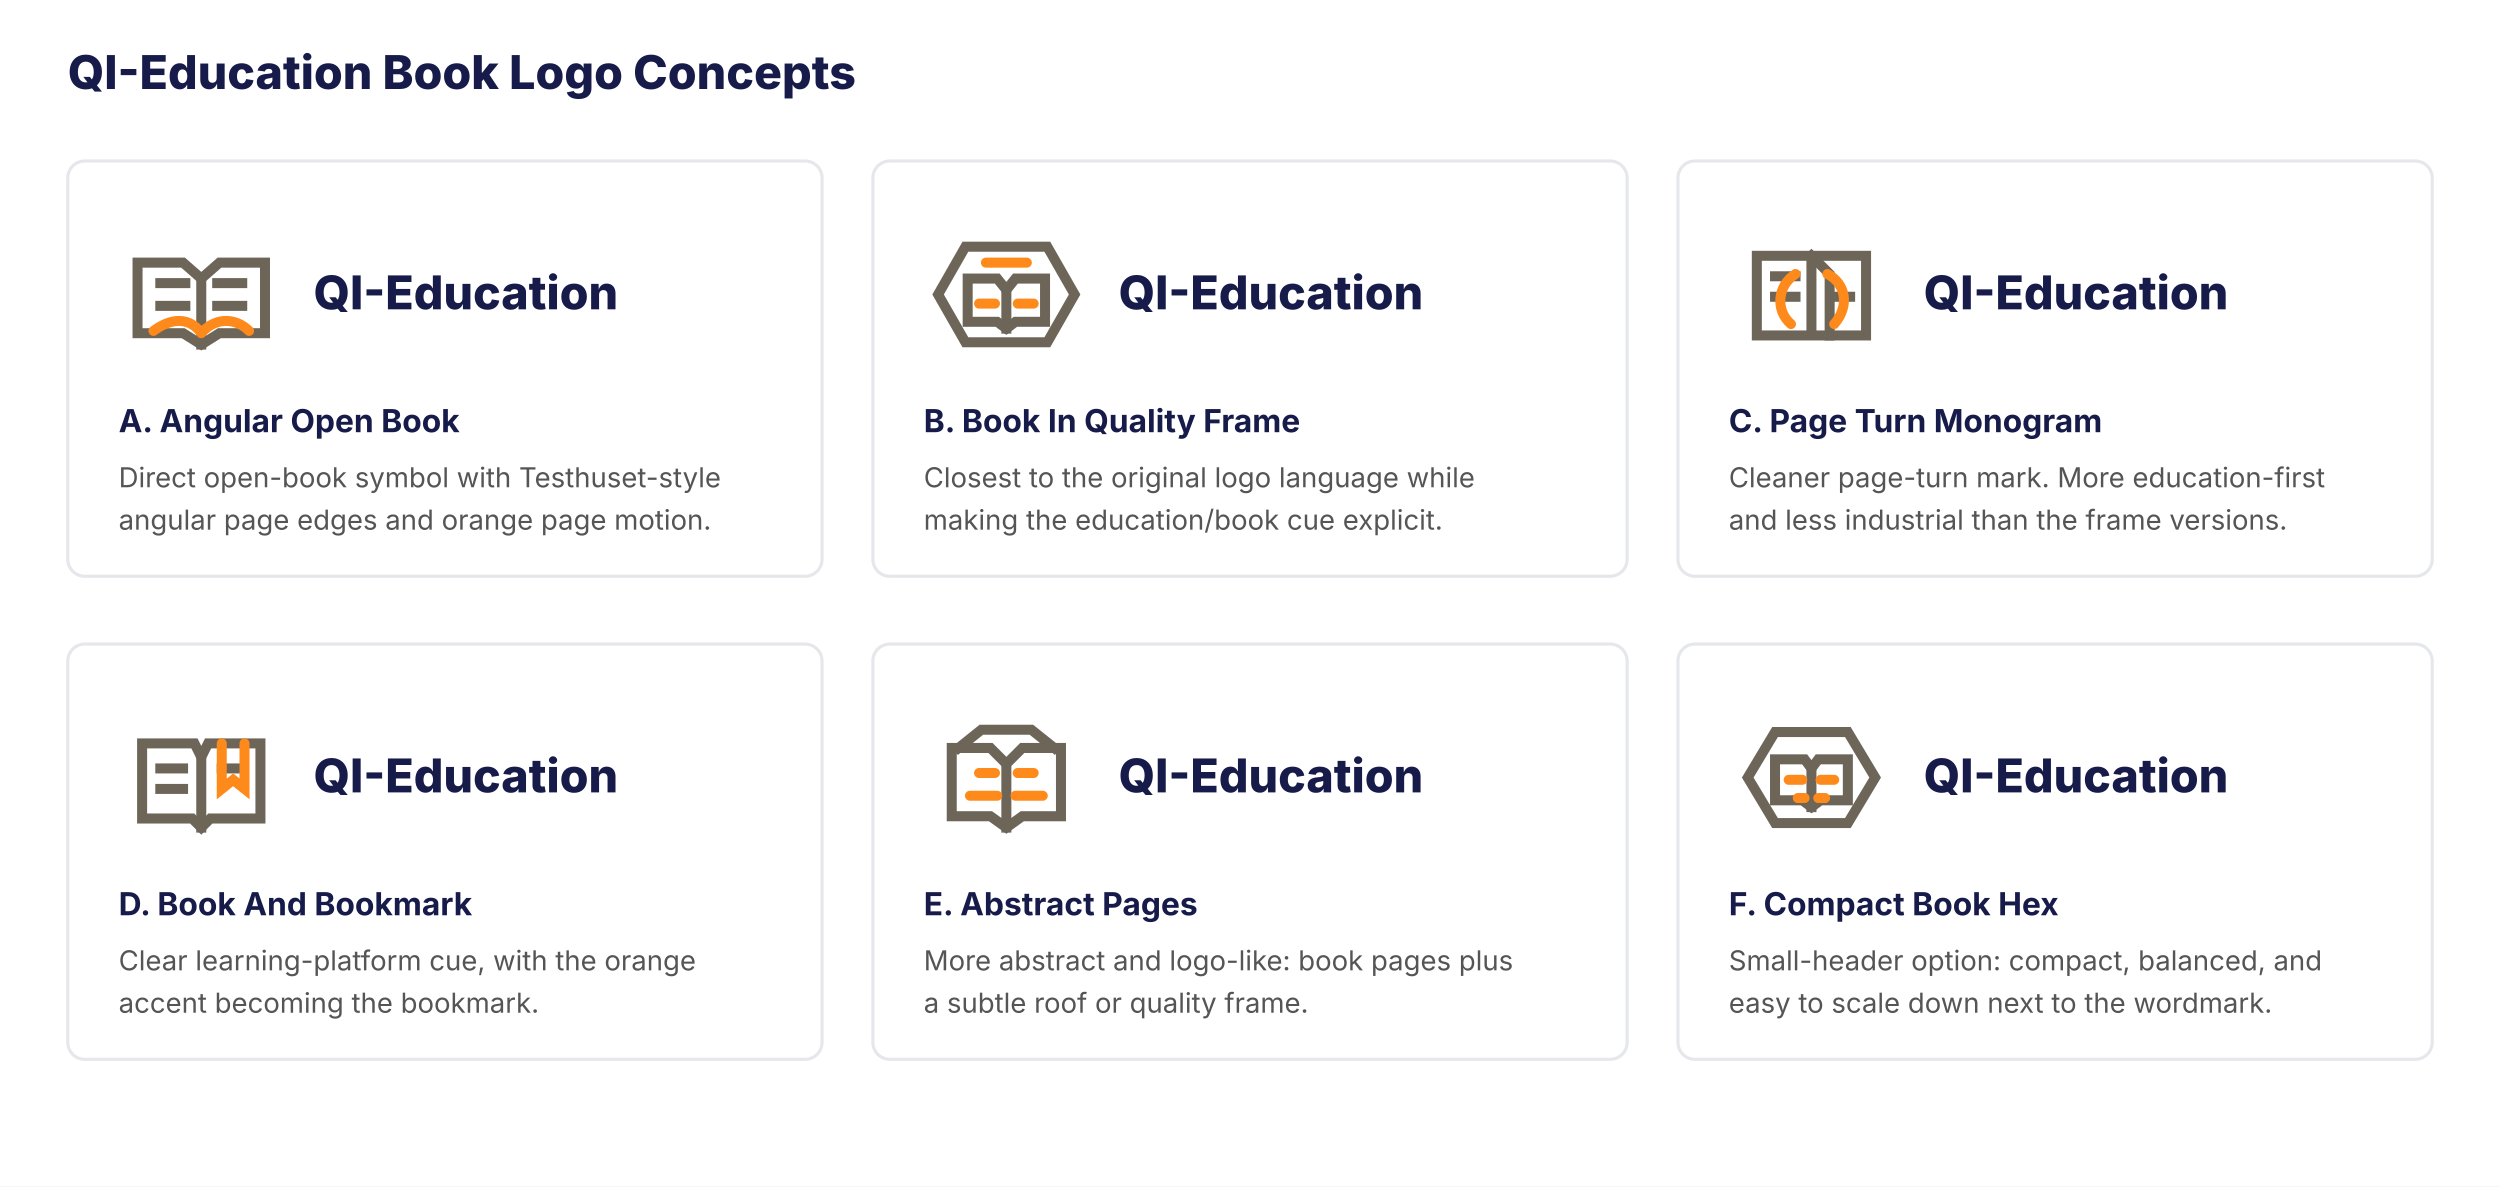
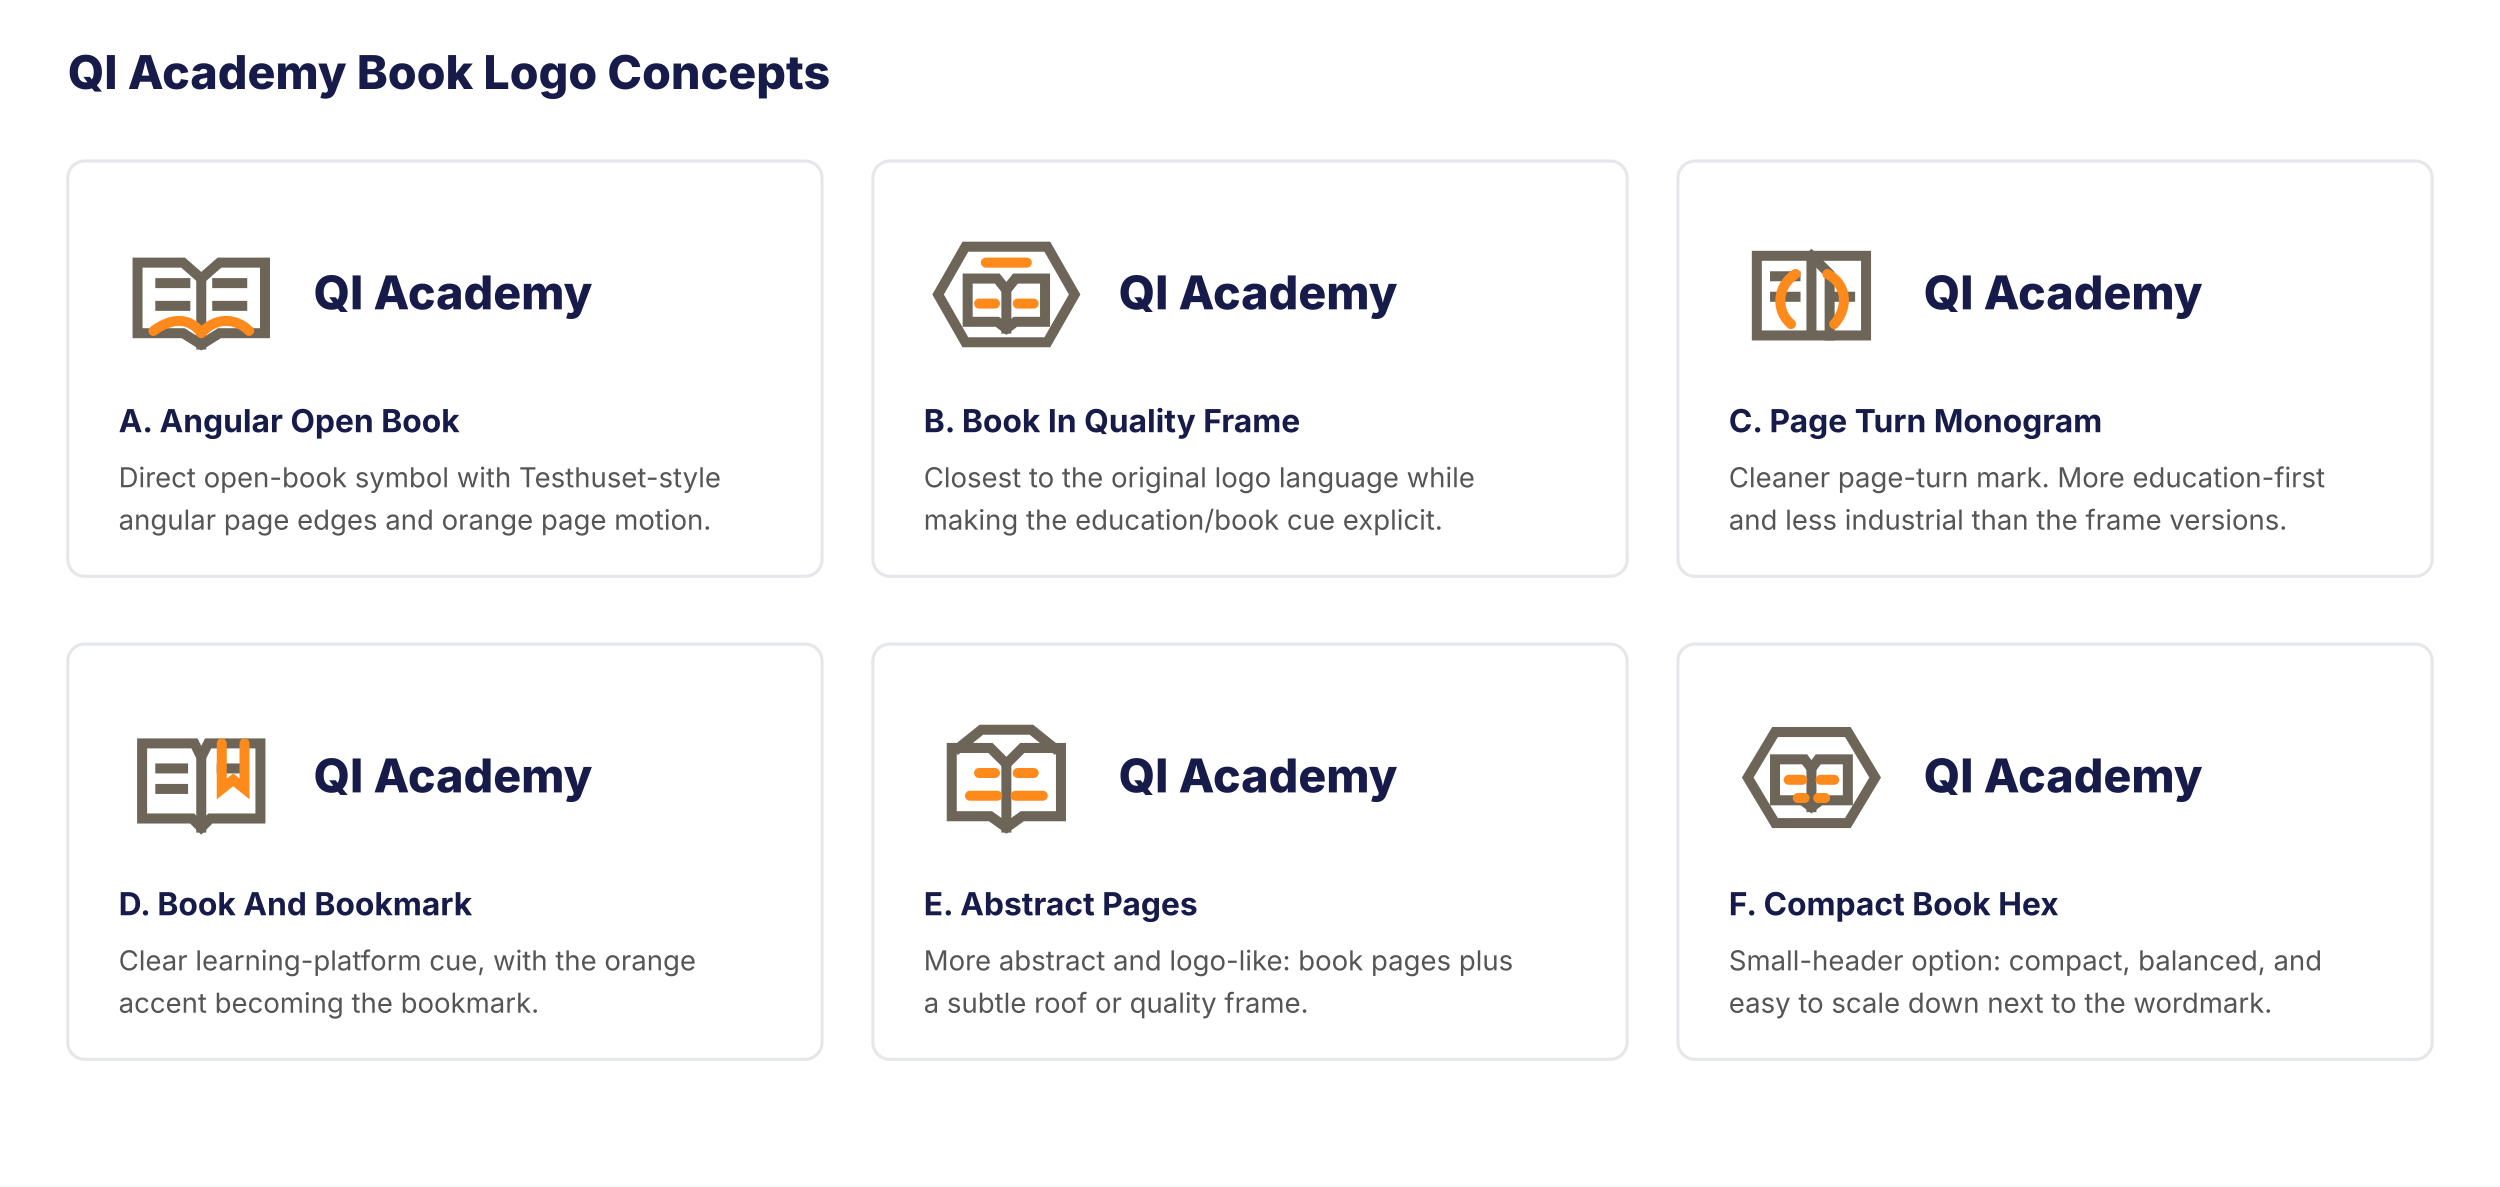
<svg xmlns="http://www.w3.org/2000/svg" width="1180" height="560" viewBox="0 0 1180 560" role="img" aria-labelledby="title desc">
  <defs>
    <style>
      .bg { fill: #fff; }
      .panel { fill: #fff; stroke: #e5e7eb; stroke-width: 1.5; }
      .line { fill: none; stroke: #6c6558; stroke-width: 4.4; stroke-linecap: square; stroke-linejoin: miter; }
      .accent { fill: none; stroke: #ff8a1c; stroke-width: 4.4; stroke-linecap: round; stroke-linejoin: miter; }
      .wordmark { fill: #171b4a; font-family: Inter, Arial, sans-serif; font-size: 22px; font-weight: 800; letter-spacing: 0; }
      .label { fill: #171b4a; font-family: Inter, Arial, sans-serif; font-size: 15px; font-weight: 700; }
      .note { fill: #555; font-family: Inter, Arial, sans-serif; font-size: 13px; }
    </style>
  </defs>
  <rect class="bg" width="1180" height="560" />
-   <text x="32" y="42" class="wordmark">QI-Education Book Logo Concepts</text>
+   <text x="32" y="42" class="wordmark">QI Academy Book Logo Concepts</text>
  <g transform="translate(32 76)">
    <rect class="panel" width="356" height="196" rx="8" />
    <g transform="translate(24 34)">
      <svg width="78" height="58" viewBox="0 0 72 54">
        <path class="line" d="M8 13h20l8 7 8-7h20v31H44l-8 5-8-5H8V13Z" />
        <path class="line" d="M36 20v29M18 22h11M18 32h11M43 22h11M43 32h11" />
        <path class="accent" d="M15 43c8-6 16-6 21 1M36 44c6-7 15-7 21-1" />
      </svg>
-       <text x="92" y="36" class="wordmark">QI-Education</text>
+       <text x="92" y="36" class="wordmark">QI Academy</text>
    </g>
    <text x="24" y="128" class="label">A. Angular Open Book</text>
    <text x="24" y="154" class="note">Direct open-book symbol with Testhuset-style</text>
    <text x="24" y="174" class="note">angular page edges and orange page motion.</text>
  </g>
  <g transform="translate(412 76)">
    <rect class="panel" width="356" height="196" rx="8" />
    <g transform="translate(24 34)">
      <svg width="78" height="58" viewBox="0 0 72 54">
        <path class="line" d="M18 6h36l12 21-12 21H18L6 27 18 6Z" />
        <path class="line" d="M19 20h13l4 5 4-5h13v19H40l-4 3-4-3H19V20Z" />
        <path class="line" d="M36 25v17" />
        <path class="accent" d="M24 31h7M41 31h7M27 13h18" />
      </svg>
-       <text x="92" y="36" class="wordmark">QI-Education</text>
+       <text x="92" y="36" class="wordmark">QI Academy</text>
    </g>
    <text x="24" y="128" class="label">B. Book In Quality Frame</text>
    <text x="24" y="154" class="note">Closest to the original logo language while</text>
    <text x="24" y="174" class="note">making the education/book cue explicit.</text>
  </g>
  <g transform="translate(792 76)">
    <rect class="panel" width="356" height="196" rx="8" />
    <g transform="translate(24 34)">
      <svg width="78" height="58" viewBox="0 0 72 54">
        <path class="line" d="M12 10h24v35H12V10ZM36 10h24v35H36V10Z" />
        <path class="line" d="M36 10l8 8v27M20 19h9M20 28h9M45 28h8" />
        <path class="accent" d="M43 18c8 4 10 14 3 22M29 18c-8 5-9 16-2 22" />
      </svg>
-       <text x="92" y="36" class="wordmark">QI-Education</text>
+       <text x="92" y="36" class="wordmark">QI Academy</text>
    </g>
    <text x="24" y="128" class="label">C. Page Turn Monogram</text>
    <text x="24" y="154" class="note">Cleaner page-turn mark. More education-first</text>
    <text x="24" y="174" class="note">and less industrial than the frame versions.</text>
  </g>
  <g transform="translate(32 304)">
    <rect class="panel" width="356" height="196" rx="8" />
    <g transform="translate(24 34)">
      <svg width="78" height="58" viewBox="0 0 72 54">
        <path class="line" d="M10 12h23l3 6 3-6h23v33H40l-4 4-4-4H10V12Z" />
        <path class="line" d="M36 18v31M18 23h10M18 32h10M45 23h9" />
        <path class="accent" d="M45 12v20l5-4 5 4V12" />
      </svg>
-       <text x="92" y="36" class="wordmark">QI-Education</text>
+       <text x="92" y="36" class="wordmark">QI Academy</text>
    </g>
    <text x="24" y="128" class="label">D. Book And Bookmark</text>
    <text x="24" y="154" class="note">Clear learning-platform cue, with the orange</text>
    <text x="24" y="174" class="note">accent becoming the bookmark.</text>
  </g>
  <g transform="translate(412 304)">
    <rect class="panel" width="356" height="196" rx="8" />
    <g transform="translate(24 34)">
      <svg width="78" height="58" viewBox="0 0 72 54">
        <path class="line" d="M12 14h17l7 7 7-7h17v30H43l-7 5-7-5H12V14Z" />
        <path class="line" d="M36 21v28M15 14l10-8h22l10 8" />
        <path class="accent" d="M24 25h7M41 25h7M20 35h12M40 35h12" />
      </svg>
-       <text x="92" y="36" class="wordmark">QI-Education</text>
+       <text x="92" y="36" class="wordmark">QI Academy</text>
    </g>
    <text x="24" y="128" class="label">E. Abstract Pages</text>
    <text x="24" y="154" class="note">More abstract and logo-like: book pages plus</text>
    <text x="24" y="174" class="note">a subtle roof or quality frame.</text>
  </g>
  <g transform="translate(792 304)">
    <rect class="panel" width="356" height="196" rx="8" />
    <g transform="translate(24 34)">
      <svg width="78" height="58" viewBox="0 0 72 54">
        <path class="line" d="M20 7h32l12 20-12 20H20L8 27 20 7Z" />
        <path class="line" d="M20 19h13l3 4 3-4h13v18H40l-4 3-4-3H20V19Z" />
        <path class="line" d="M36 23v17" />
        <path class="accent" d="M26 28h6M40 28h6M30 36h3M39 36h3" />
      </svg>
-       <text x="92" y="36" class="wordmark">QI-Education</text>
+       <text x="92" y="36" class="wordmark">QI Academy</text>
    </g>
    <text x="24" y="128" class="label">F. Compact Book Hex</text>
    <text x="24" y="154" class="note">Small-header option: compact, balanced, and</text>
    <text x="24" y="174" class="note">easy to scale down next to the wordmark.</text>
  </g>
</svg>
